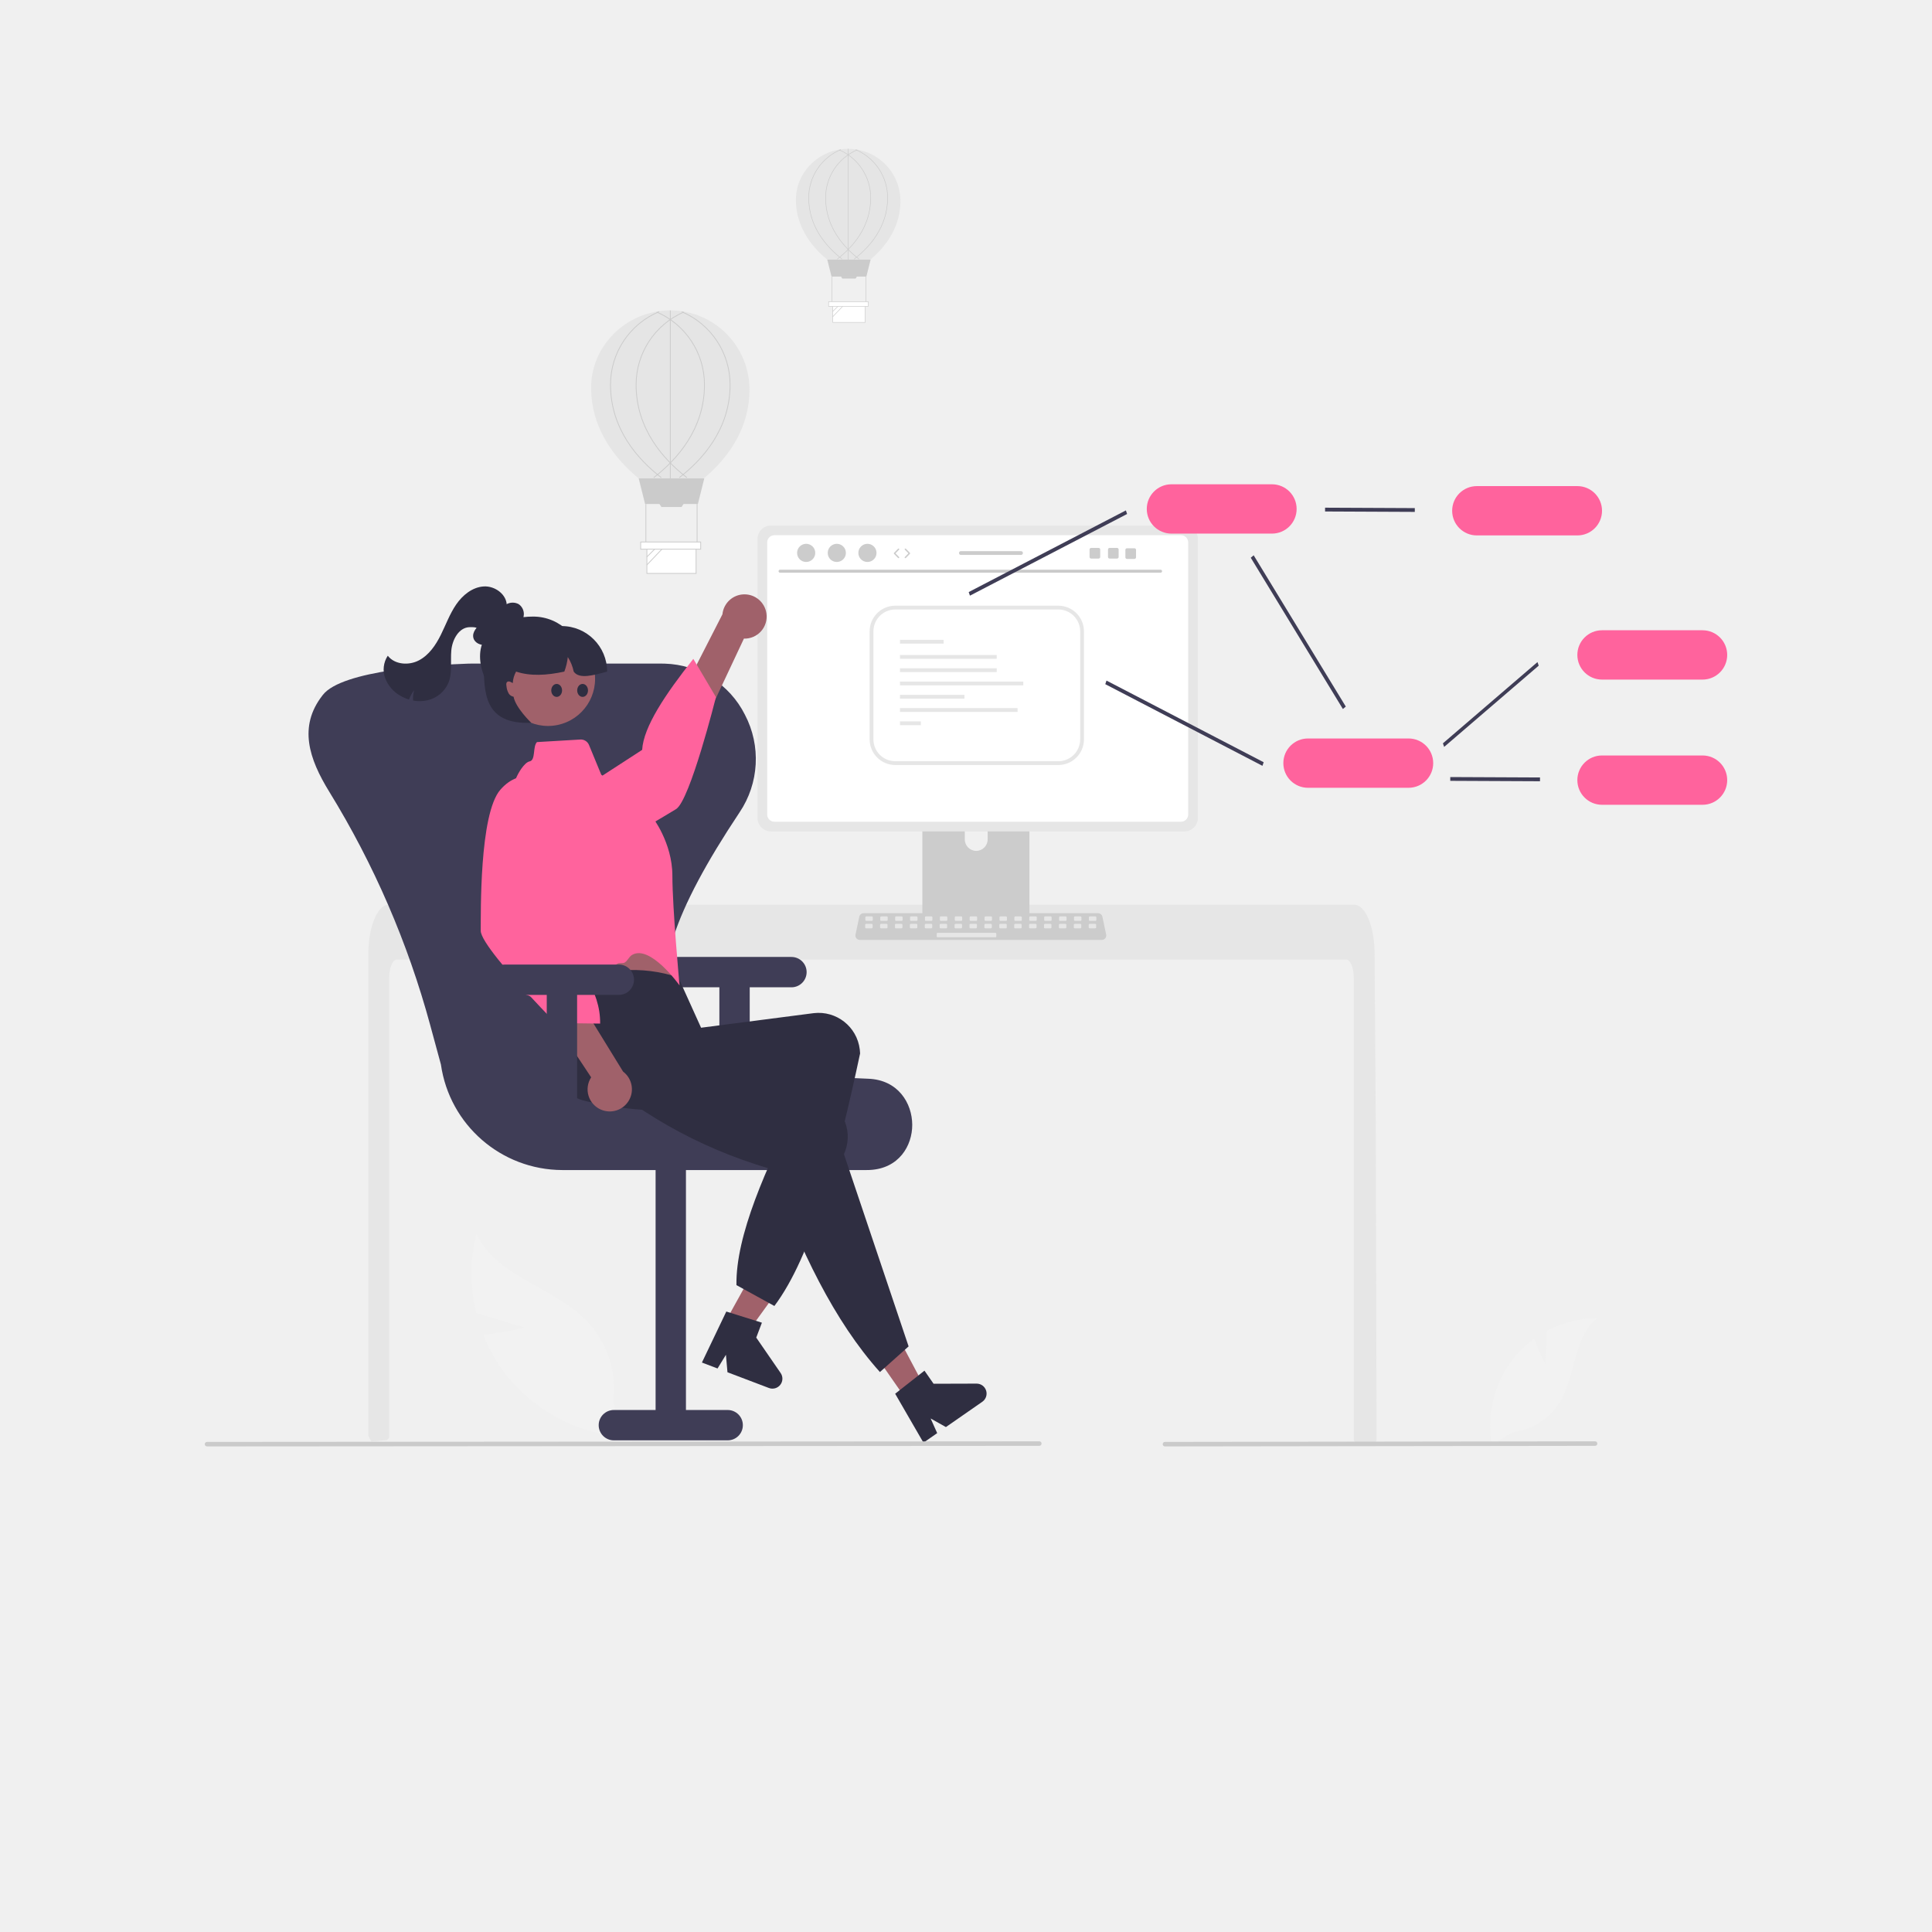
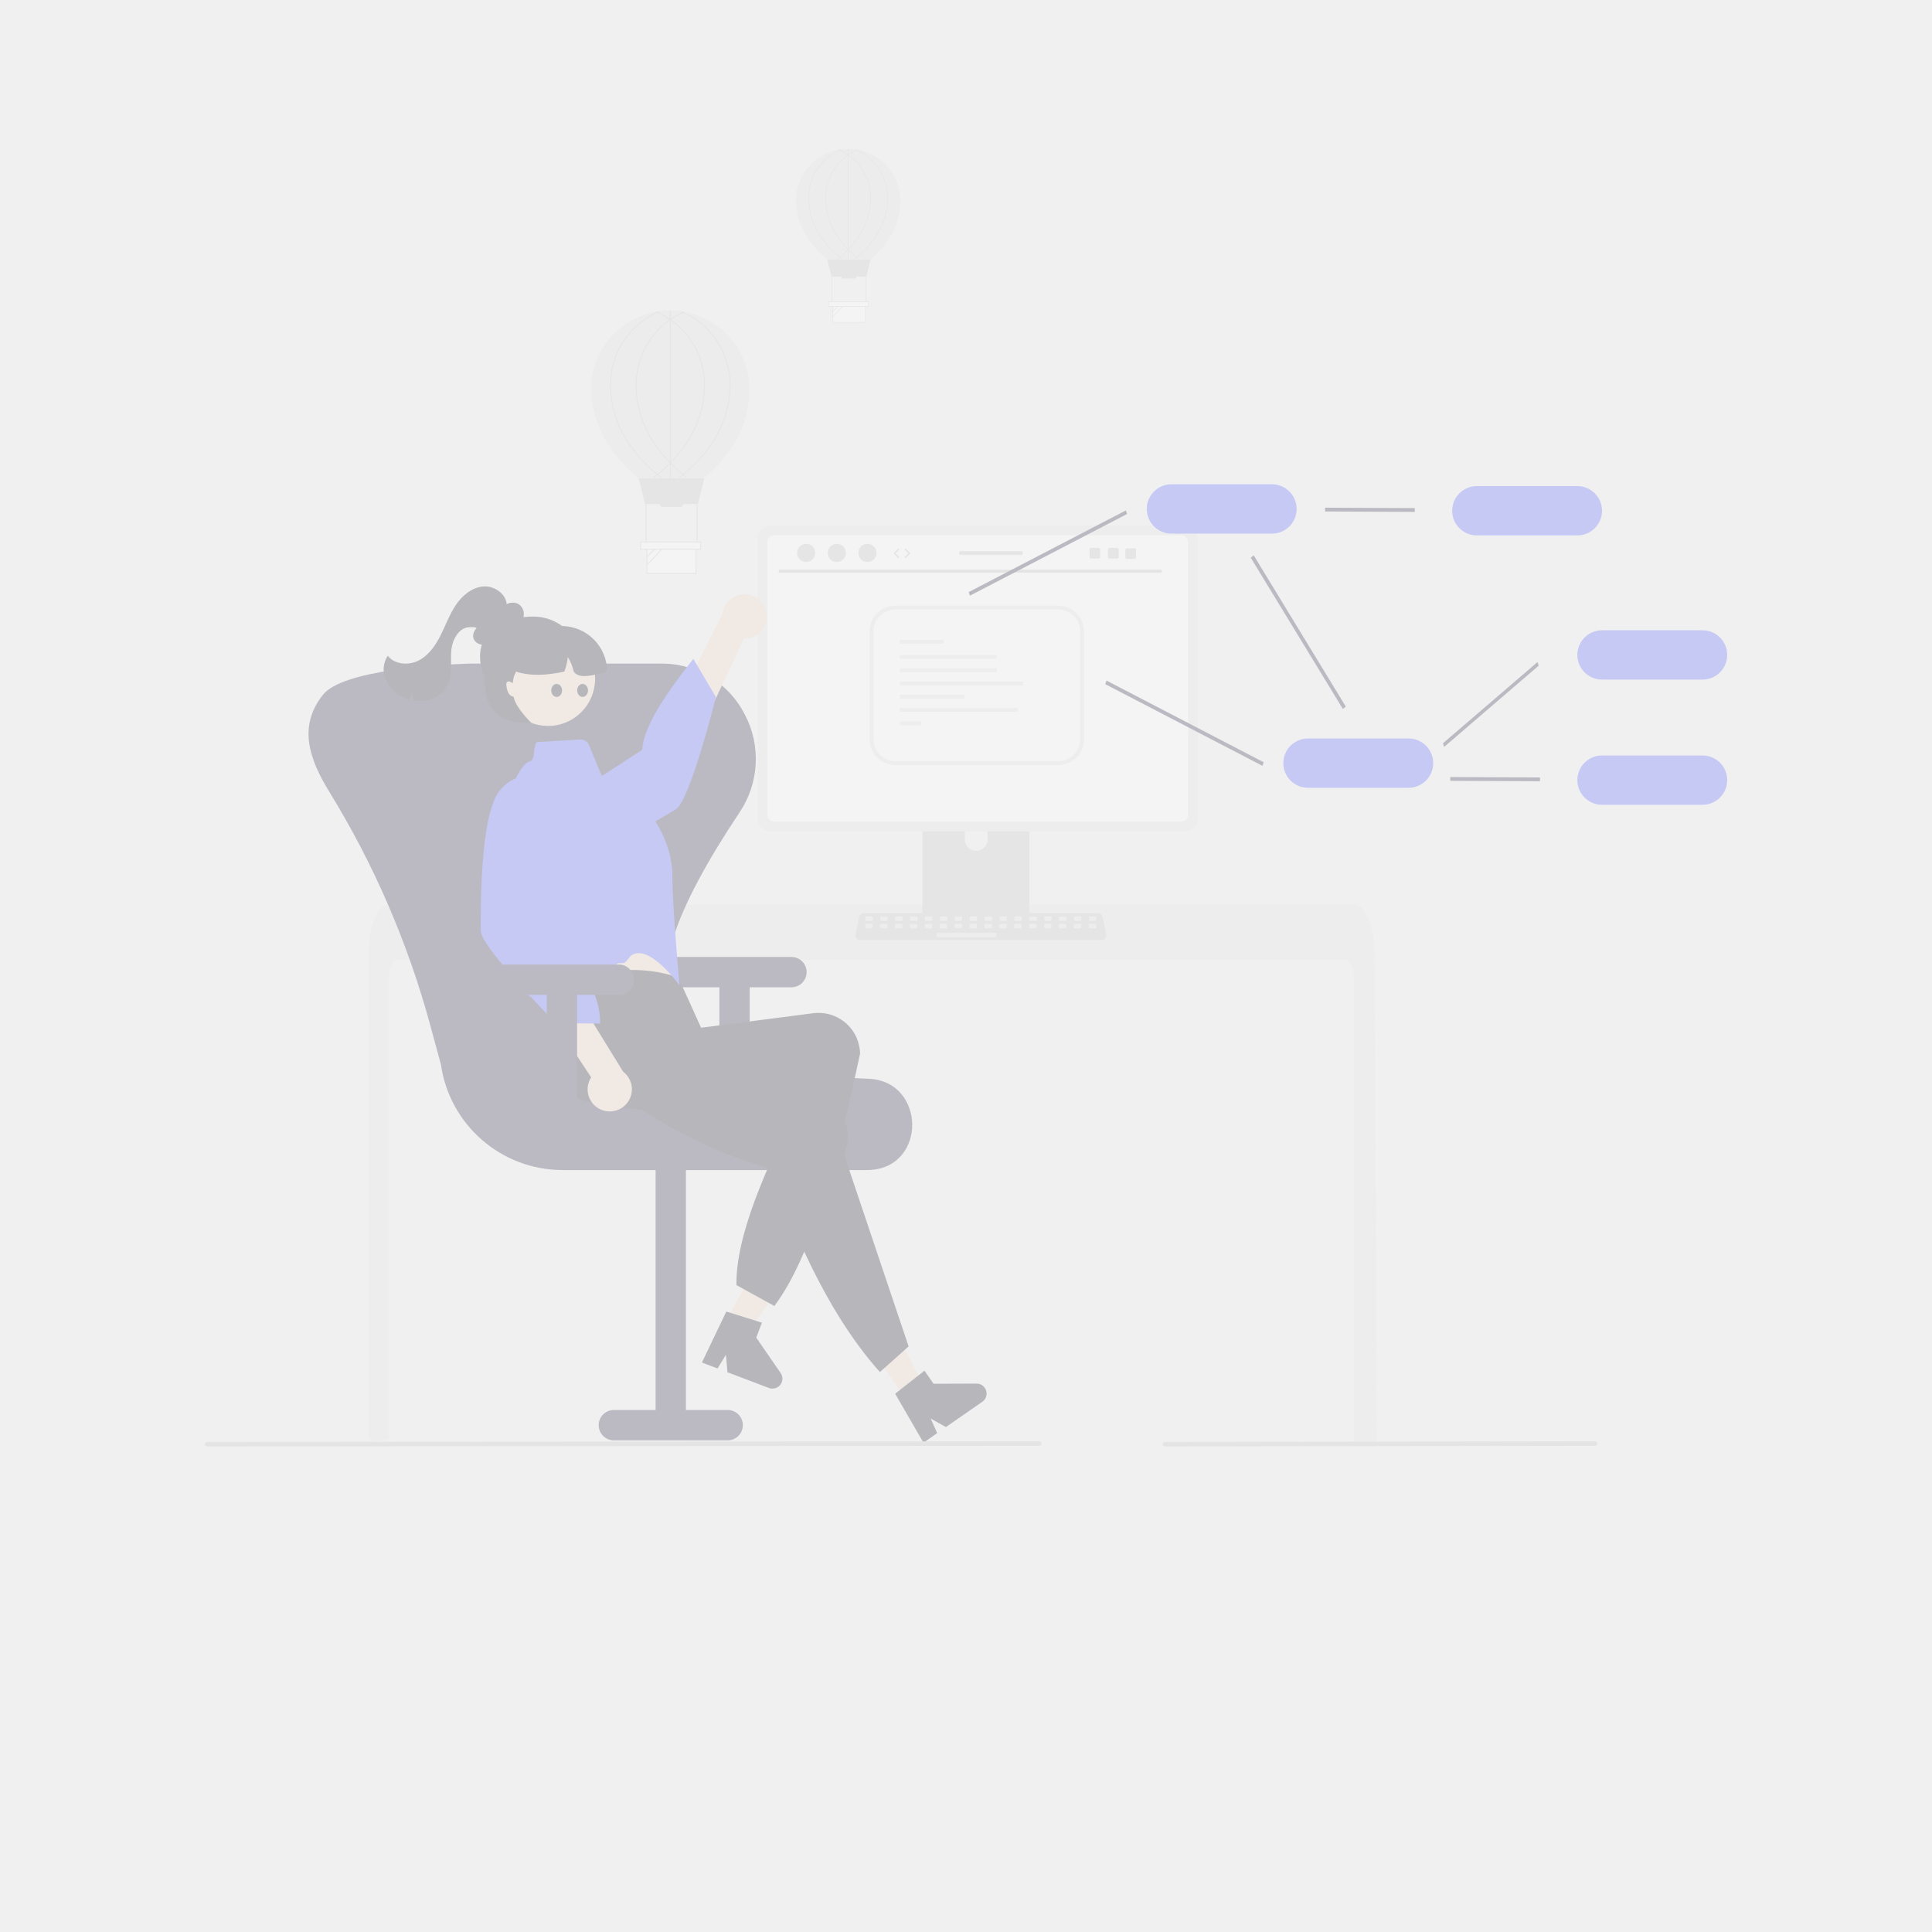
- <svg xmlns="http://www.w3.org/2000/svg" id="undraw_software_engineer_re_tnjc" width="1500" height="1500" viewBox="0 0 1500 1500">
+ <svg xmlns="http://www.w3.org/2000/svg" id="undraw_software_engineer_re_tnjc" width="1500" height="1500" viewBox="0 0 1500 1500" opacity="0.3">
  <defs>
    <clipPath id="clip-path">
      <rect id="Rectangle_2454" data-name="Rectangle 2454" width="1182" height="747" transform="translate(159 376)" fill="#666" />
    </clipPath>
  </defs>
  <g id="undraw_software_engineer_re_tnjc-2" data-name="undraw_software_engineer_re_tnjc">
    <rect id="Rectangle_2453" data-name="Rectangle 2453" width="1500" height="1500" fill="#fff" opacity="0" />
    <g id="Group_576" data-name="Group 576" clip-path="url(#clip-path)">
      <path id="Path_21684" data-name="Path 21684" d="M1199.83,1059.16l1.16-25.89a83.658,83.658,0,0,1,38.99-9.87c-18.73,15.31-16.39,44.83-29.09,65.42a50.278,50.278,0,0,1-36.87,23.24l-15.67,9.59a84.282,84.282,0,0,1,17.76-68.28,81.512,81.512,0,0,1,14.96-13.9C1194.82,1049.37,1199.83,1059.16,1199.83,1059.16Z" fill="#f2f2f2" />
      <path id="Path_21685" data-name="Path 21685" d="M407.6,1030.79l-37.819-11.45a127.5,127.5,0,0,1,.1-61.344c15.574,33.444,60.074,41.1,85.721,67.624a76.692,76.692,0,0,1,20.453,63.25l8.278,26.77a128.475,128.475,0,0,1-94.218-51.96,124.177,124.177,0,0,1-14.907-27.34c16.04-1.82,32.393-5.55,32.393-5.55Z" fill="#f2f2f2" />
      <path id="Path_21686" data-name="Path 21686" d="M1068.79,1117.42a3.04,3.04,0,0,1-.87,2.09,2.893,2.893,0,0,1-2.08.85H1054a2.921,2.921,0,0,1-2.94-2.92v-358.1c0-7.894-2.65-14.3-5.91-14.315H308.085c-3.27.014-5.906,6.421-5.92,14.315V1115.22a2.963,2.963,0,0,1-2.666,2.94c-2.386.23-4.772.44-7.143.63-.059,0-.117.01-.176.01-1.3.12-2.592.21-3.888.31h-.015c-.677-1.22-1.325-2.47-1.988-3.72a3.106,3.106,0,0,1-.324-1.37V740.766c0-2.179.088-4.374.235-6.539a83.891,83.891,0,0,1,1.1-8.866c2.489-13.681,8.115-22.945,14.506-22.974h749.6a6.88,6.88,0,0,1,2.71.574,10.485,10.485,0,0,1,3.34,2.342,20.531,20.531,0,0,1,3.29,4.492c3.15,5.552,5.4,13.829,6.2,23.46,0,.089.01.177.01.265.21,2.386.31,4.816.3,7.246l.2,31.561.14,18.822.39,59.056.15,20.972.65,246.243Z" fill="#e6e6e6" />
      <path id="Path_21687" data-name="Path 21687" d="M795.238,593.207H720.122a4.007,4.007,0,0,0-4,4.012V715.883H799.25V597.219a4.01,4.01,0,0,0-4.008-4.012Zm-37.3,67.424a8.912,8.912,0,0,1-8.87-8.871V638.074a8.87,8.87,0,1,1,17.74,0V651.76A8.912,8.912,0,0,1,757.933,660.631Z" fill="#ccc" />
      <path id="Path_21688" data-name="Path 21688" d="M715.863,712.09v11.449a2.243,2.243,0,0,0,2.238,2.238H797.27a2.25,2.25,0,0,0,2.238-2.238V712.09Z" fill="#3f3d56" />
      <path id="Path_21689" data-name="Path 21689" d="M919.623,408.02H598.533a10.424,10.424,0,0,0-10.407,10.406v216.68a10.418,10.418,0,0,0,10.407,10.407h321.09a10.418,10.418,0,0,0,10.407-10.407V418.426a10.424,10.424,0,0,0-10.407-10.406Z" fill="#e6e6e6" />
      <path id="Path_21690" data-name="Path 21690" d="M916.943,415.535H601.216a5.579,5.579,0,0,0-5.566,5.577V632.421a5.576,5.576,0,0,0,5.566,5.566H916.943a5.575,5.575,0,0,0,5.565-5.566V421.112A5.578,5.578,0,0,0,916.943,415.535Z" fill="#fff" />
      <path id="Path_21691" data-name="Path 21691" d="M855.444,729.762H667.6a3.455,3.455,0,0,1-3.456-3.455,3.4,3.4,0,0,1,.075-.712l2.914-13.844a3.471,3.471,0,0,1,3.381-2.743H852.53a3.471,3.471,0,0,1,3.381,2.743l2.915,13.844a3.456,3.456,0,0,1-3.382,4.167Z" fill="#ccc" />
      <path id="Path_21692" data-name="Path 21692" d="M676.918,711.5h-4.347a.719.719,0,0,0-.719.719v2.033a.719.719,0,0,0,.719.719h4.347a.719.719,0,0,0,.719-.719v-2.033A.719.719,0,0,0,676.918,711.5Z" fill="#e6e6e6" />
      <path id="Path_21693" data-name="Path 21693" d="M688.489,711.5h-4.348a.719.719,0,0,0-.719.719v2.033a.719.719,0,0,0,.719.719h4.348a.719.719,0,0,0,.719-.719v-2.033A.719.719,0,0,0,688.489,711.5Z" fill="#e6e6e6" />
      <path id="Path_21694" data-name="Path 21694" d="M700.06,711.5h-4.348a.719.719,0,0,0-.719.719v2.033a.719.719,0,0,0,.719.719h4.348a.718.718,0,0,0,.718-.719v-2.033A.718.718,0,0,0,700.06,711.5Z" fill="#e6e6e6" />
      <path id="Path_21695" data-name="Path 21695" d="M711.63,711.5h-4.347a.719.719,0,0,0-.719.719v2.033a.719.719,0,0,0,.719.719h4.347a.719.719,0,0,0,.719-.719v-2.033A.719.719,0,0,0,711.63,711.5Z" fill="#e6e6e6" />
      <path id="Path_21696" data-name="Path 21696" d="M723.2,711.5h-4.348a.719.719,0,0,0-.719.719v2.033a.719.719,0,0,0,.719.719H723.2a.719.719,0,0,0,.719-.719v-2.033A.719.719,0,0,0,723.2,711.5Z" fill="#e6e6e6" />
      <path id="Path_21697" data-name="Path 21697" d="M734.771,711.5h-4.347a.719.719,0,0,0-.719.719v2.033a.719.719,0,0,0,.719.719h4.347a.719.719,0,0,0,.719-.719v-2.033A.719.719,0,0,0,734.771,711.5Z" fill="#e6e6e6" />
      <path id="Path_21698" data-name="Path 21698" d="M746.342,711.5h-4.348a.719.719,0,0,0-.719.719v2.033a.719.719,0,0,0,.719.719h4.348a.719.719,0,0,0,.719-.719v-2.033A.719.719,0,0,0,746.342,711.5Z" fill="#e6e6e6" />
      <path id="Path_21699" data-name="Path 21699" d="M757.913,711.5h-4.348a.719.719,0,0,0-.719.719v2.033a.719.719,0,0,0,.719.719h4.348a.718.718,0,0,0,.718-.719v-2.033A.718.718,0,0,0,757.913,711.5Z" fill="#e6e6e6" />
      <path id="Path_21700" data-name="Path 21700" d="M769.483,711.5h-4.347a.719.719,0,0,0-.719.719v2.033a.719.719,0,0,0,.719.719h4.347a.719.719,0,0,0,.719-.719v-2.033A.719.719,0,0,0,769.483,711.5Z" fill="#e6e6e6" />
      <path id="Path_21701" data-name="Path 21701" d="M781.054,711.5h-4.348a.719.719,0,0,0-.719.719v2.033a.719.719,0,0,0,.719.719h4.348a.719.719,0,0,0,.719-.719v-2.033A.719.719,0,0,0,781.054,711.5Z" fill="#e6e6e6" />
      <path id="Path_21702" data-name="Path 21702" d="M792.624,711.5h-4.347a.719.719,0,0,0-.719.719v2.033a.719.719,0,0,0,.719.719h4.347a.719.719,0,0,0,.719-.719v-2.033A.719.719,0,0,0,792.624,711.5Z" fill="#e6e6e6" />
      <path id="Path_21703" data-name="Path 21703" d="M804.2,711.5h-4.348a.719.719,0,0,0-.719.719v2.033a.719.719,0,0,0,.719.719H804.2a.719.719,0,0,0,.719-.719v-2.033A.719.719,0,0,0,804.2,711.5Z" fill="#e6e6e6" />
      <path id="Path_21704" data-name="Path 21704" d="M815.766,711.5h-4.348a.719.719,0,0,0-.719.719v2.033a.719.719,0,0,0,.719.719h4.348a.719.719,0,0,0,.719-.719v-2.033A.719.719,0,0,0,815.766,711.5Z" fill="#e6e6e6" />
      <path id="Path_21705" data-name="Path 21705" d="M827.336,711.5h-4.348a.718.718,0,0,0-.718.719v2.033a.718.718,0,0,0,.718.719h4.348a.719.719,0,0,0,.719-.719v-2.033A.719.719,0,0,0,827.336,711.5Z" fill="#e6e6e6" />
      <path id="Path_21706" data-name="Path 21706" d="M838.907,711.5h-4.348a.719.719,0,0,0-.719.719v2.033a.719.719,0,0,0,.719.719h4.348a.719.719,0,0,0,.719-.719v-2.033A.719.719,0,0,0,838.907,711.5Z" fill="#e6e6e6" />
      <path id="Path_21707" data-name="Path 21707" d="M850.478,711.5H846.13a.719.719,0,0,0-.719.719v2.033a.719.719,0,0,0,.719.719h4.348a.718.718,0,0,0,.718-.719v-2.033A.718.718,0,0,0,850.478,711.5Z" fill="#e6e6e6" />
      <path id="Path_21708" data-name="Path 21708" d="M676.782,717.285h-4.348a.719.719,0,0,0-.719.719v2.033a.718.718,0,0,0,.719.719h4.348a.718.718,0,0,0,.719-.719V718A.719.719,0,0,0,676.782,717.285Z" fill="#e6e6e6" />
      <path id="Path_21709" data-name="Path 21709" d="M688.352,717.285h-4.347a.719.719,0,0,0-.719.719v2.033a.718.718,0,0,0,.719.719h4.347a.718.718,0,0,0,.719-.719V718A.718.718,0,0,0,688.352,717.285Z" fill="#e6e6e6" />
      <path id="Path_21710" data-name="Path 21710" d="M699.923,717.285h-4.348a.719.719,0,0,0-.719.719v2.033a.718.718,0,0,0,.719.719h4.348a.718.718,0,0,0,.719-.719V718A.719.719,0,0,0,699.923,717.285Z" fill="#e6e6e6" />
      <path id="Path_21711" data-name="Path 21711" d="M711.494,717.285h-4.348a.719.719,0,0,0-.719.719v2.033a.718.718,0,0,0,.719.719h4.348a.718.718,0,0,0,.719-.719V718A.719.719,0,0,0,711.494,717.285Z" fill="#e6e6e6" />
      <path id="Path_21712" data-name="Path 21712" d="M723.064,717.285h-4.347A.718.718,0,0,0,718,718v2.033a.718.718,0,0,0,.719.719h4.347a.718.718,0,0,0,.719-.719V718A.719.719,0,0,0,723.064,717.285Z" fill="#e6e6e6" />
      <path id="Path_21713" data-name="Path 21713" d="M734.635,717.285h-4.348a.719.719,0,0,0-.719.719v2.033a.718.718,0,0,0,.719.719h4.348a.718.718,0,0,0,.719-.719V718A.719.719,0,0,0,734.635,717.285Z" fill="#e6e6e6" />
      <path id="Path_21714" data-name="Path 21714" d="M746.205,717.285h-4.347a.719.719,0,0,0-.719.719v2.033a.718.718,0,0,0,.719.719h4.347a.718.718,0,0,0,.719-.719V718A.719.719,0,0,0,746.205,717.285Z" fill="#e6e6e6" />
      <path id="Path_21715" data-name="Path 21715" d="M757.776,717.285h-4.348a.719.719,0,0,0-.719.719v2.033a.718.718,0,0,0,.719.719h4.348a.718.718,0,0,0,.719-.719V718A.719.719,0,0,0,757.776,717.285Z" fill="#e6e6e6" />
      <path id="Path_21716" data-name="Path 21716" d="M769.347,717.285H765a.719.719,0,0,0-.719.719v2.033a.718.718,0,0,0,.719.719h4.348a.718.718,0,0,0,.719-.719V718A.719.719,0,0,0,769.347,717.285Z" fill="#e6e6e6" />
      <path id="Path_21717" data-name="Path 21717" d="M780.917,717.285H776.57a.718.718,0,0,0-.719.719v2.033a.718.718,0,0,0,.719.719h4.347a.718.718,0,0,0,.719-.719V718A.719.719,0,0,0,780.917,717.285Z" fill="#e6e6e6" />
      <path id="Path_21718" data-name="Path 21718" d="M792.488,717.285H788.14a.719.719,0,0,0-.719.719v2.033a.718.718,0,0,0,.719.719h4.348a.718.718,0,0,0,.719-.719V718A.719.719,0,0,0,792.488,717.285Z" fill="#e6e6e6" />
      <path id="Path_21719" data-name="Path 21719" d="M804.058,717.285h-4.347a.719.719,0,0,0-.719.719v2.033a.718.718,0,0,0,.719.719h4.347a.718.718,0,0,0,.719-.719V718A.719.719,0,0,0,804.058,717.285Z" fill="#e6e6e6" />
      <path id="Path_21720" data-name="Path 21720" d="M815.629,717.285h-4.348a.719.719,0,0,0-.719.719v2.033a.718.718,0,0,0,.719.719h4.348a.718.718,0,0,0,.719-.719V718A.719.719,0,0,0,815.629,717.285Z" fill="#e6e6e6" />
      <path id="Path_21721" data-name="Path 21721" d="M827.2,717.285h-4.348a.719.719,0,0,0-.719.719v2.033a.718.718,0,0,0,.719.719H827.2a.718.718,0,0,0,.719-.719V718A.719.719,0,0,0,827.2,717.285Z" fill="#e6e6e6" />
      <path id="Path_21722" data-name="Path 21722" d="M838.77,717.285h-4.347a.719.719,0,0,0-.719.719v2.033a.718.718,0,0,0,.719.719h4.347a.718.718,0,0,0,.719-.719V718A.719.719,0,0,0,838.77,717.285Z" fill="#e6e6e6" />
      <path id="Path_21723" data-name="Path 21723" d="M850.341,717.285h-4.348a.719.719,0,0,0-.719.719v2.033a.718.718,0,0,0,.719.719h4.348a.718.718,0,0,0,.719-.719V718A.719.719,0,0,0,850.341,717.285Z" fill="#e6e6e6" />
      <path id="Path_21724" data-name="Path 21724" d="M772.817,724.227H727.973a.718.718,0,0,0-.719.719v2.033a.719.719,0,0,0,.719.719h44.844a.719.719,0,0,0,.719-.719v-2.033A.718.718,0,0,0,772.817,724.227Z" fill="#e6e6e6" />
      <path id="Path_21725" data-name="Path 21725" d="M901.072,444.651H605.647a1.175,1.175,0,0,1,0-2.35H901.072a1.175,1.175,0,0,1,0,2.35Z" fill="#cacaca" />
      <path id="Path_21726" data-name="Path 21726" d="M625.757,436.3a7.04,7.04,0,1,0-6.885-7.039A6.963,6.963,0,0,0,625.757,436.3Z" fill="#ccc" />
      <path id="Path_21727" data-name="Path 21727" d="M649.542,436.3a7.04,7.04,0,1,0-6.885-7.039A6.963,6.963,0,0,0,649.542,436.3Z" fill="#ccc" />
      <path id="Path_21728" data-name="Path 21728" d="M673.326,436.3a7.04,7.04,0,1,0-6.885-7.039A6.963,6.963,0,0,0,673.326,436.3Z" fill="#ccc" />
      <path id="Path_21729" data-name="Path 21729" d="M753.057,462.466l-.954-2.788,122.024-63.4.953,2.788Z" fill="#3f3d56" />
      <path id="Path_21730" data-name="Path 21730" d="M1121.23,579.9l-.95-2.788,73.42-63.083.95,2.787Z" fill="#3f3d56" />
      <path id="Path_21731" data-name="Path 21731" d="M980.161,594.587l-122.025-63.4.955-2.787,122.022,63.4Z" fill="#3f3d56" />
      <path id="Path_21732" data-name="Path 21732" d="M1042.62,550.467,971.089,433.022l2.261-1.889,71.53,117.445Z" fill="#3f3d56" />
      <path id="Path_21733" data-name="Path 21733" d="M1098.45,397.434l-69.67-.321v-2.945l69.67.321Z" fill="#3f3d56" />
-       <path id="Path_21734" data-name="Path 21734" d="M1224.66,415.7H1146.6a19.145,19.145,0,0,1,0-38.291h78.06a19.145,19.145,0,0,1,0,38.291Z" fill="#ff639d" />
-       <path id="Path_21735" data-name="Path 21735" d="M1321.85,527.631H1243.8a19.145,19.145,0,0,1,0-38.291h78.05a19.145,19.145,0,1,1,0,38.291Z" fill="#ff639d" />
+       <path id="Path_21734" data-name="Path 21734" d="M1224.66,415.7H1146.6a19.145,19.145,0,0,1,0-38.291h78.06a19.145,19.145,0,0,1,0,38.291Z" fill="#6070ff" />
+       <path id="Path_21735" data-name="Path 21735" d="M1321.85,527.631H1243.8a19.145,19.145,0,0,1,0-38.291h78.05a19.145,19.145,0,1,1,0,38.291Z" fill="#6070ff" />
      <path id="Path_21736" data-name="Path 21736" d="M1195.65,606.562l-69.67-.32V603.3l69.67.319Z" fill="#3f3d56" />
-       <path id="Path_21737" data-name="Path 21737" d="M1321.85,624.834H1243.8a19.145,19.145,0,0,1,0-38.291h78.05a19.145,19.145,0,1,1,0,38.291Z" fill="#ff639d" />
-       <path id="Path_21738" data-name="Path 21738" d="M1093.59,611.639h-78.06a19.145,19.145,0,0,1,0-38.291h78.06a19.145,19.145,0,0,1,0,38.291Z" fill="#ff639d" />
-       <path id="Path_21739" data-name="Path 21739" d="M987.554,414.291H909.5a19.145,19.145,0,0,1,0-38.291h78.053a19.145,19.145,0,1,1,0,38.291Z" fill="#ff639d" />
+       <path id="Path_21737" data-name="Path 21737" d="M1321.85,624.834H1243.8a19.145,19.145,0,0,1,0-38.291h78.05a19.145,19.145,0,1,1,0,38.291Z" fill="#6070ff" />
+       <path id="Path_21738" data-name="Path 21738" d="M1093.59,611.639h-78.06a19.145,19.145,0,0,1,0-38.291h78.06a19.145,19.145,0,0,1,0,38.291Z" fill="#6070ff" />
+       <path id="Path_21739" data-name="Path 21739" d="M987.554,414.291H909.5a19.145,19.145,0,0,1,0-38.291h78.053a19.145,19.145,0,1,1,0,38.291Z" fill="#6070ff" />
      <path id="Path_21740" data-name="Path 21740" d="M614.479,742.977H526.117a11.781,11.781,0,1,0,0,23.563h32.4v91.31h23.563V766.54h32.4a11.781,11.781,0,0,0,0-23.563Z" fill="#3f3d56" />
      <path id="Path_21741" data-name="Path 21741" d="M672.8,908.42H436.457a95.44,95.44,0,0,1-94.13-81.937l-8.366-30.773a690.85,690.85,0,0,0-78.319-181.005c-15.828-25.7-23.974-50.586-5.471-74.543l.465-.6c14.84-19.317,88.706-23.5,112.786-24.312q1.428-.048,2.865-.048h147q1.439,0,2.864.048a71.935,71.935,0,0,1,62.2,39.648,74.126,74.126,0,0,1-4.206,75.89c-51.638,77.57-67.448,126.209-51.262,157.708,15.657,30.467,63.651,46.044,151.038,49.02,23.484.8,34.262,19.087,34.337,35.738.073,16.222-10.289,34.132-33.213,35.122q-1.117.047-2.25.047Z" fill="#3f3d56" />
      <path id="Path_21742" data-name="Path 21742" d="M476.606,1118.29h88.361a11.785,11.785,0,0,0,0-23.57h-32.4V895.9H509.005V1094.72h-32.4a11.785,11.785,0,0,0,0,23.57Z" fill="#3f3d56" />
-       <path id="Path_21743" data-name="Path 21743" d="M556.582,1038.13l15.221,8.27,40.3-55.715L589.632,978.48Z" fill="#a0616a" />
+       <path id="Path_21743" data-name="Path 21743" d="M556.582,1038.13l15.221,8.27,40.3-55.715L589.632,978.48Z" fill="#F2D9CA" />
      <path id="Path_21744" data-name="Path 21744" d="M563.909,1018.28l27.633,8.65-4.4,11.58,18.949,27.5a7.735,7.735,0,0,1-9.117,11.62l-32.17-12.22-1.194-13.56-6.516,10.63-12.129-4.61,18.942-39.59Z" fill="#2f2e41" />
-       <path id="Path_21745" data-name="Path 21745" d="M595.042,476.257a17.107,17.107,0,0,1-17.468,19.565L518.886,620.7l-18.407-25.669,60.415-118.086a17.2,17.2,0,0,1,34.148-.692Z" fill="#a0616a" />
-       <path id="Path_21746" data-name="Path 21746" d="M400.278,645.955s-1.572,21.817,23.1,26.1,90.628-37.43,101.46-43.834,31.017-86.981,31.017-86.981L538.3,511.543c-21.675,27.418-38.7,52.7-39.729,70.647l-98.294,63.765Z" fill="#ff639d" />
-       <path id="Path_21747" data-name="Path 21747" d="M428.761,721.1,434.09,744s.052,21.112,3.791,25c3.712,3.875,85.35-3.905,85.35-3.905s-8.655-34.019-8.54-59.761L428.761,721.1Z" fill="#a0616a" />
+       <path id="Path_21745" data-name="Path 21745" d="M595.042,476.257a17.107,17.107,0,0,1-17.468,19.565L518.886,620.7l-18.407-25.669,60.415-118.086a17.2,17.2,0,0,1,34.148-.692Z" fill="#F2D9CA" />
+       <path id="Path_21746" data-name="Path 21746" d="M400.278,645.955s-1.572,21.817,23.1,26.1,90.628-37.43,101.46-43.834,31.017-86.981,31.017-86.981L538.3,511.543c-21.675,27.418-38.7,52.7-39.729,70.647l-98.294,63.765Z" fill="#6070ff" />
+       <path id="Path_21747" data-name="Path 21747" d="M428.761,721.1,434.09,744s.052,21.112,3.791,25c3.712,3.875,85.35-3.905,85.35-3.905s-8.655-34.019-8.54-59.761L428.761,721.1Z" fill="#F2D9CA" />
      <path id="Path_21748" data-name="Path 21748" d="M601.224,1013.96l-29.454-16.2c-.56-38.328,22.493-90.2,49.836-144.524-61.151,10.518-118.841,13.887-168.74,1.164A32.254,32.254,0,0,1,429.8,815.437q.292-1.212.674-2.4c5.972-18.221-7.419-29.643,4.9-49.684,32.394-11.064,63.166-14.188,91.307-4.418l17.631,38.985L631.7,786.614a32.224,32.224,0,0,1,35.822,28.173c.01.08.019.161.028.241q.177,1.423.23,2.858c-17.671,82.846-37.485,157.389-66.559,196.074Z" fill="#2f2e41" />
-       <path id="Path_21749" data-name="Path 21749" d="M416.9,576.152l33.667-1.988a6.836,6.836,0,0,1,6.722,4.217l9.514,23.066,39.542,32.683S522,654.053,522.035,679.783s5.555,85.286,5.555,85.286-22.849-32.162-36.952-23.608c-2.4,1.455-3.243,4.431-5.756,5.935-1.254.751-4.15.021-5.416.773-19.434,11.536-39.7,22.807-41.594,20.831-3.719-3.88-8.229-23.707-8.229-23.707L398.825,632.058a41.938,41.938,0,0,1,5.964-35.289c2.153-3.032,4.408-5.287,6.505-5.66,4.707-1,2.2-11.552,5.6-14.957Z" fill="#ff639d" />
-       <path id="Path_21750" data-name="Path 21750" d="M703.292,1086.09l14.211-9.88-32.194-60.74-20.975,14.59Z" fill="#a0616a" />
+       <path id="Path_21749" data-name="Path 21749" d="M416.9,576.152l33.667-1.988a6.836,6.836,0,0,1,6.722,4.217l9.514,23.066,39.542,32.683S522,654.053,522.035,679.783s5.555,85.286,5.555,85.286-22.849-32.162-36.952-23.608c-2.4,1.455-3.243,4.431-5.756,5.935-1.254.751-4.15.021-5.416.773-19.434,11.536-39.7,22.807-41.594,20.831-3.719-3.88-8.229-23.707-8.229-23.707L398.825,632.058a41.938,41.938,0,0,1,5.964-35.289c2.153-3.032,4.408-5.287,6.505-5.66,4.707-1,2.2-11.552,5.6-14.957Z" fill="#6070ff" />
+       <path id="Path_21750" data-name="Path 21750" d="M703.292,1086.09l14.211-9.88-32.194-60.74-20.975,14.59Z" fill="#F2D9CA" />
      <path id="Path_21751" data-name="Path 21751" d="M705.439,1045.34l-22.272,19.91c-35.415-39.47-62.188-94.812-84.876-157.664-59.447-17.411-104.277-45.49-143.414-78.83-13.277-11.235-23.23-25.668-11.906-39.353q.793-.96,1.658-1.857c13.37-13.74,47.274-11.122,67.132-23.71l44.36,47.417-2.791,12.712,83.321,28.225a32.183,32.183,0,0,1,19.727,41.015c-.029.082-.058.165-.088.247q-.468,1.354-1.05,2.667l50.2,149.221Z" fill="#2f2e41" />
      <path id="Path_21752" data-name="Path 21752" d="M695.005,1082.09l22.75-17.91,7.068,10.16,33.4-.1a7.737,7.737,0,0,1,4.44,14.09L734.4,1107.97l-11.862-6.67,5.09,11.38-10.653,7.41-21.974-38Z" fill="#2f2e41" />
-       <path id="Path_21753" data-name="Path 21753" d="M466.614,861.523a17.108,17.108,0,0,1-7.644-25.09L382.752,721.41l31.495-2.394,69.515,112.968a17.2,17.2,0,0,1-17.148,29.539Z" fill="#a0616a" />
-       <path id="Path_21754" data-name="Path 21754" d="M422.791,606.942s-17.825-12.677-34.3,6.183-15.1,96.886-15.252,109.469c-.049,3.94,5.641,12.442,13.479,22.263,3.519,4.409,7.472,9.084,11.532,13.73,2.35,2.69.325,8.287,2.685,10.9s9.078,2.216,11.31,4.629c10.6,11.451,19.2,20.168,19.2,20.168l34.491.424c.389-25.641-17.17-48.528-39.727-70.648l-3.423-117.118Z" fill="#ff639d" />
+       <path id="Path_21753" data-name="Path 21753" d="M466.614,861.523a17.108,17.108,0,0,1-7.644-25.09L382.752,721.41l31.495-2.394,69.515,112.968a17.2,17.2,0,0,1-17.148,29.539Z" fill="#F2D9CA" />
+       <path id="Path_21754" data-name="Path 21754" d="M422.791,606.942s-17.825-12.677-34.3,6.183-15.1,96.886-15.252,109.469c-.049,3.94,5.641,12.442,13.479,22.263,3.519,4.409,7.472,9.084,11.532,13.73,2.35,2.69.325,8.287,2.685,10.9s9.078,2.216,11.31,4.629c10.6,11.451,19.2,20.168,19.2,20.168l34.491.424c.389-25.641-17.17-48.528-39.727-70.648l-3.423-117.118Z" fill="#6070ff" />
      <path id="Path_21755" data-name="Path 21755" d="M388.025,495.3c-3.266,2.357-6.7,4.785-10.685,5.369s-8.65-1.342-9.753-5.216c-1.348-4.736,2.929-9.048,6.772-12.126l12.188-9.759a29.461,29.461,0,0,1,7.473-4.832,9.959,9.959,0,0,1,8.621.288,9.257,9.257,0,0,1,4.069,8.061,17.207,17.207,0,0,1-3.018,8.831,31.06,31.06,0,0,1-20.163,13.706" fill="#2f2e41" />
      <path id="Path_21756" data-name="Path 21756" d="M480.463,748.867H392.1a11.782,11.782,0,0,0,0,23.564h32.4v91.31h23.563v-91.31h32.4a11.782,11.782,0,0,0,0-23.564Z" fill="#3f3d56" />
      <path id="Path_21757" data-name="Path 21757" d="M393.438,470.584c.356-8.834-9.057-15.829-17.878-15.276s-16.4,6.758-21.4,14.047-8.005,15.718-11.944,23.626-9.186,15.65-17.015,19.747-18.722,3.362-24.132-3.624a19.456,19.456,0,0,0-2,17.474,26.645,26.645,0,0,0,11.691,13.566,30.659,30.659,0,0,0,6.768,2.976,27.588,27.588,0,0,1,4.074-7.327,22.78,22.78,0,0,0-.877,8.11,27.06,27.06,0,0,0,11.031-.174,23.484,23.484,0,0,0,16.291-13.286c3.308-7.831,1.623-16.761,2.33-25.232s5.808-18.146,14.309-18.284c6.475-.107,5.618.427,9.72,5.437" fill="#2f2e41" />
      <path id="Path_21758" data-name="Path 21758" d="M452.23,517a38.29,38.29,0,0,1-38.29,38.291c-21.147,0-41.236-24.507-41.236-45.655s20.089-30.927,41.236-30.927A38.29,38.29,0,0,1,452.23,517Z" fill="#2f2e41" />
-       <path id="Path_21759" data-name="Path 21759" d="M432.808,562.889A36.531,36.531,0,1,0,389.7,534.423,36.531,36.531,0,0,0,432.808,562.889Z" fill="#a0616a" />
+       <path id="Path_21759" data-name="Path 21759" d="M432.808,562.889A36.531,36.531,0,1,0,389.7,534.423,36.531,36.531,0,0,0,432.808,562.889Z" fill="#F2D9CA" />
      <path id="Path_21760" data-name="Path 21760" d="M471.375,521.42c-10.814,2.953-21.733,6.048-25.949,0a33.242,33.242,0,0,0-4.58-11.281,45.676,45.676,0,0,1-2.7,11.281c-13.662,2.97-26.431,3.68-37.465,0a20.929,20.929,0,0,0-2.578,8.925,12.588,12.588,0,0,0-1.708-.9,2.827,2.827,0,0,0-2.327-.206,2.008,2.008,0,0,0-.957,1.488,5.583,5.583,0,0,0,.088,1.841,14,14,0,0,0,1.841,5.979,5.456,5.456,0,0,0,3.7,2.371c1.531,8.615,13.725,20.265,13.725,20.265-36.817,1.473-36.817-23.505-36.817-47.128l4.418-8.836H394.8V486.074H436.03a35.355,35.355,0,0,1,35.345,35.346Z" fill="#2f2e41" />
      <path id="Path_21761" data-name="Path 21761" d="M806.907,1122.55l-646.144.45a1.755,1.755,0,0,1-.019-3.51h.019l646.144-.45a1.755,1.755,0,0,1,0,3.51Z" fill="#cacaca" />
      <path id="Path_21762" data-name="Path 21762" d="M1238.41,1122.55l-333.937.45a1.755,1.755,0,0,1-.019-3.51h.019l333.937-.45a1.755,1.755,0,0,1,.01,3.51Z" fill="#cacaca" />
      <path id="Path_21763" data-name="Path 21763" d="M821.674,593.964H695.092a19.938,19.938,0,0,1-19.916-19.917V490.17a19.938,19.938,0,0,1,19.916-19.916H821.674A19.938,19.938,0,0,1,841.59,490.17v83.877A19.938,19.938,0,0,1,821.674,593.964ZM695.092,473.2a16.991,16.991,0,0,0-16.971,16.971v83.877a16.99,16.99,0,0,0,16.971,16.971H821.674a16.99,16.99,0,0,0,16.971-16.971V490.17A16.991,16.991,0,0,0,821.674,473.2Z" fill="#e6e6e6" />
      <path id="Path_21764" data-name="Path 21764" d="M732.6,496.766H698.739v2.945H732.6Z" fill="#e6e6e6" />
      <path id="Path_21765" data-name="Path 21765" d="M773.846,508.547H698.739v2.945h75.107Z" fill="#e6e6e6" />
      <path id="Path_21766" data-name="Path 21766" d="M773.846,518.855H698.739V521.8h75.107Z" fill="#e6e6e6" />
      <path id="Path_21767" data-name="Path 21767" d="M794.464,529.164H698.739v2.946h95.725Z" fill="#e6e6e6" />
      <path id="Path_21768" data-name="Path 21768" d="M748.81,539.473H698.739v2.945H748.81Z" fill="#e6e6e6" />
      <path id="Path_21769" data-name="Path 21769" d="M790.046,549.781H698.739v2.946h91.307Z" fill="#e6e6e6" />
      <path id="Path_21770" data-name="Path 21770" d="M714.938,560.094h-16.2v2.945h16.2Z" fill="#e6e6e6" />
      <path id="Path_21771" data-name="Path 21771" d="M697.636,433.377a.547.547,0,0,1-.394-.166L694.1,430a.551.551,0,0,1,0-.77l3.142-3.212a.551.551,0,0,1,.788.77l-2.766,2.827,2.766,2.827a.551.551,0,0,1-.394.936Z" fill="#ccc" />
      <path id="Path_21772" data-name="Path 21772" d="M702.916,433.374a.552.552,0,0,1-.394-.936l2.766-2.827-2.766-2.827a.551.551,0,0,1,.788-.771l3.142,3.212a.552.552,0,0,1,0,.771l-3.142,3.212a.55.55,0,0,1-.394.165Z" fill="#ccc" />
      <path id="Path_21773" data-name="Path 21773" d="M867.3,425.4H861.46a1.206,1.206,0,0,0-1.206,1.206v5.849a1.206,1.206,0,0,0,1.206,1.206H867.3a1.21,1.21,0,0,0,1.211-1.206v-5.849A1.21,1.21,0,0,0,867.3,425.4Z" fill="#ccc" />
      <path id="Path_21774" data-name="Path 21774" d="M852.985,425.4h-5.843a1.206,1.206,0,0,0-1.206,1.206v5.849a1.206,1.206,0,0,0,1.206,1.206h5.843a1.21,1.21,0,0,0,1.211-1.206v-5.849A1.21,1.21,0,0,0,852.985,425.4Z" fill="#ccc" />
      <path id="Path_21775" data-name="Path 21775" d="M880.795,425.68h-5.843a1.205,1.205,0,0,0-1.206,1.206v5.848a1.205,1.205,0,0,0,1.206,1.206h5.843a1.21,1.21,0,0,0,1.211-1.206v-5.848A1.21,1.21,0,0,0,880.795,425.68Z" fill="#ccc" />
      <path id="Path_21776" data-name="Path 21776" d="M792.727,427.9h-46.7a1.47,1.47,0,0,0,0,2.941h46.7a1.47,1.47,0,1,0,0-2.941Z" fill="#ccc" />
      <path id="Path_25492" data-name="Path 25492" d="M4.194,0C6.511,0,8.389,2.253,8.389,5.033s-1.878,5.033-4.194,5.033S0,7.813,0,5.033,1.878,0,4.194,0Z" transform="translate(428 531)" fill="#2f2e41" />
      <path id="Path_25514" data-name="Path 25514" d="M4.194,0C6.511,0,8.389,2.253,8.389,5.033s-1.878,5.033-4.194,5.033S0,7.813,0,5.033,1.878,0,4.194,0Z" transform="translate(448.133 531)" fill="#2f2e41" />
    </g>
  </g>
  <path id="Path_21954" data-name="Path 21954" d="M355.114,589.211c0,57.76-60.554,85.4-60.554,85.4s-61.176-27.638-62.418-85.4c-.73-33.95,27.528-61.486,61.486-61.486a61.486,61.486,0,0,1,61.486,61.486Z" transform="translate(226.786 -286.726)" fill="#e5e5e5" />
  <path id="Path_21955" data-name="Path 21955" d="M147.842,557.3H106.851l-4.969-19.874H152.81Z" transform="translate(394 -166)" fill="#cbcbcb" />
  <rect id="Rectangle_2461" data-name="Rectangle 2461" width="38.196" height="19.905" transform="translate(502.248 425.288)" fill="#fff" />
  <path id="Path_21956" data-name="Path 21956" d="M313.968,732.228H275.151V711.7h38.817Zm-38.2-.621h37.575V712.323H275.772Z" transform="translate(226.786 -286.726)" fill="#cbcbcb" />
  <path id="Path_21957" data-name="Path 21957" d="M135.176,559.643H119.517l-1.8-2.824h19.253Z" transform="translate(394 -166)" fill="#cbcbcb" />
  <rect id="Rectangle_2462" data-name="Rectangle 2462" width="0.621" height="30.432" transform="translate(501.161 391.299)" fill="#cbcbcb" />
  <rect id="Rectangle_2463" data-name="Rectangle 2463" width="0.621" height="30.432" transform="translate(540.91 391.299)" fill="#cbcbcb" />
  <path id="Path_21958" data-name="Path 21958" d="M300.785,657.814l-.379-.492c17.942-13.836,39.33-37.54,39.33-71.89a61.092,61.092,0,0,0-37.363-56.368l.242-.572a61.712,61.712,0,0,1,37.742,56.94C340.357,620.034,318.838,643.892,300.785,657.814Z" transform="translate(226.786 -286.726)" fill="#cbcbcb" />
  <path id="Path_21959" data-name="Path 21959" d="M280.911,657.814l-.379-.492c17.942-13.836,39.33-37.54,39.33-71.89a61.164,61.164,0,0,0-36.938-56.186l.246-.57a61.784,61.784,0,0,1,37.313,56.756C320.483,620.034,298.963,643.893,280.911,657.814Z" transform="translate(226.786 -286.726)" fill="#cbcbcb" />
  <path id="Path_21960" data-name="Path 21960" d="M306.345,657.814c-18.053-13.921-39.572-37.779-39.572-72.382a61.784,61.784,0,0,1,37.313-56.757l.246.57a61.163,61.163,0,0,0-36.938,56.186c0,34.35,21.388,58.054,39.33,71.89Z" transform="translate(226.786 -286.726)" fill="#cbcbcb" />
  <path id="Path_21961" data-name="Path 21961" d="M286.471,657.814c-18.053-13.921-39.572-37.779-39.572-72.382a61.669,61.669,0,0,1,37.995-57.046l.239.573a61.049,61.049,0,0,0-37.613,56.473c0,34.35,21.388,58.054,39.33,71.89Z" transform="translate(226.786 -286.726)" fill="#cbcbcb" />
  <rect id="Rectangle_2464" data-name="Rectangle 2464" width="0.621" height="130.425" transform="translate(520.104 241)" fill="#cbcbcb" />
  <line id="Line_21" data-name="Line 21" y1="11.389" x2="11.389" transform="translate(502.248 420.994)" fill="#fff" />
  <rect id="Rectangle_2465" data-name="Rectangle 2465" width="16.106" height="0.621" transform="translate(502.032 432.165) rotate(-45)" fill="#cbcbcb" />
  <line id="Line_22" data-name="Line 22" y1="17.803" x2="16.932" transform="translate(502.248 420.8)" fill="#fff" />
  <rect id="Rectangle_2466" data-name="Rectangle 2466" width="24.569" height="0.621" transform="translate(502.027 438.392) rotate(-46.444)" fill="#cbcbcb" />
  <rect id="Rectangle_2467" data-name="Rectangle 2467" width="46.58" height="5.59" transform="translate(497.435 420.8)" fill="#fff" />
  <path id="Path_21962" data-name="Path 21962" d="M317.539,713.426h-47.2v-6.211h47.2Zm-46.58-.621h45.959v-4.969H270.959Z" transform="translate(226.786 -286.726)" fill="#cbcbcb" />
  <path id="Path_21963" data-name="Path 21963" d="M472.3,442.831c0,38.124-39.969,56.366-39.969,56.366s-40.379-18.242-41.2-56.366c-.482-22.408,18.17-40.583,40.583-40.583A40.583,40.583,0,0,1,472.3,442.831Z" transform="translate(226.786 -286.726)" fill="#e5e5e5" />
  <path id="Path_21964" data-name="Path 21964" d="M278.65,380.726H251.594l-3.279-13.118H281.93Z" transform="translate(394 -166)" fill="#cbcbcb" />
  <rect id="Rectangle_2468" data-name="Rectangle 2468" width="25.211" height="13.138" transform="translate(646.517 237.16)" fill="#fff" />
  <path id="Path_21965" data-name="Path 21965" d="M445.146,537.228H419.525V523.68h25.621Zm-25.211-.41h24.8V524.09h-24.8Z" transform="translate(226.786 -286.726)" fill="#cbcbcb" />
  <path id="Path_21966" data-name="Path 21966" d="M270.29,382.273H259.954l-1.186-1.864h12.708Z" transform="translate(394 -166)" fill="#cbcbcb" />
  <rect id="Rectangle_2469" data-name="Rectangle 2469" width="0.41" height="20.087" transform="translate(645.8 214.726)" fill="#cbcbcb" />
  <rect id="Rectangle_2470" data-name="Rectangle 2470" width="0.41" height="20.087" transform="translate(672.035 214.726)" fill="#cbcbcb" />
  <path id="Path_21967" data-name="Path 21967" d="M436.445,488.111l-.25-.325c11.843-9.133,25.96-24.778,25.96-47.451a40.323,40.323,0,0,0-24.661-37.205l.16-.378a40.732,40.732,0,0,1,24.912,37.583C462.564,463.175,448.36,478.923,436.445,488.111Z" transform="translate(226.786 -286.726)" fill="#cbcbcb" />
  <path id="Path_21968" data-name="Path 21968" d="M423.327,488.112l-.25-.325c11.843-9.133,25.96-24.778,25.96-47.451a40.371,40.371,0,0,0-24.381-37.085l.163-.376a40.78,40.78,0,0,1,24.628,37.462C449.446,463.175,435.242,478.923,423.327,488.112Z" transform="translate(226.786 -286.726)" fill="#cbcbcb" />
  <path id="Path_21969" data-name="Path 21969" d="M440.115,488.111C428.2,478.923,414,463.175,414,440.336a40.78,40.78,0,0,1,24.628-37.462l.163.376a40.371,40.371,0,0,0-24.381,37.085c0,22.673,14.117,38.318,25.96,47.451Z" transform="translate(226.786 -286.726)" fill="#cbcbcb" />
  <path id="Path_21970" data-name="Path 21970" d="M427,488.111c-11.915-9.189-26.119-24.936-26.119-47.775a40.7,40.7,0,0,1,25.078-37.653l.158.378a40.3,40.3,0,0,0-24.826,37.275c0,22.673,14.117,38.318,25.96,47.451Z" transform="translate(226.786 -286.726)" fill="#cbcbcb" />
  <rect id="Rectangle_2471" data-name="Rectangle 2471" width="0.41" height="86.086" transform="translate(658.303 115.522)" fill="#cbcbcb" />
  <line id="Line_23" data-name="Line 23" y1="7.517" x2="7.517" transform="translate(646.517 234.326)" fill="#fff" />
  <rect id="Rectangle_2472" data-name="Rectangle 2472" width="10.631" height="0.41" transform="translate(646.375 241.699) rotate(-45)" fill="#cbcbcb" />
  <line id="Line_24" data-name="Line 24" y1="11.751" x2="11.176" transform="translate(646.517 234.198)" fill="#fff" />
  <rect id="Rectangle_2473" data-name="Rectangle 2473" width="16.217" height="0.41" transform="translate(646.372 245.809) rotate(-46.444)" fill="#cbcbcb" />
  <rect id="Rectangle_2474" data-name="Rectangle 2474" width="30.745" height="3.689" transform="translate(643.34 234.198)" fill="#fff" />
  <path id="Path_21971" data-name="Path 21971" d="M447.5,524.818H416.348v-4.1H447.5Zm-30.745-.41h30.335v-3.279H416.758Z" transform="translate(226.786 -286.726)" fill="#cbcbcb" />
</svg>
